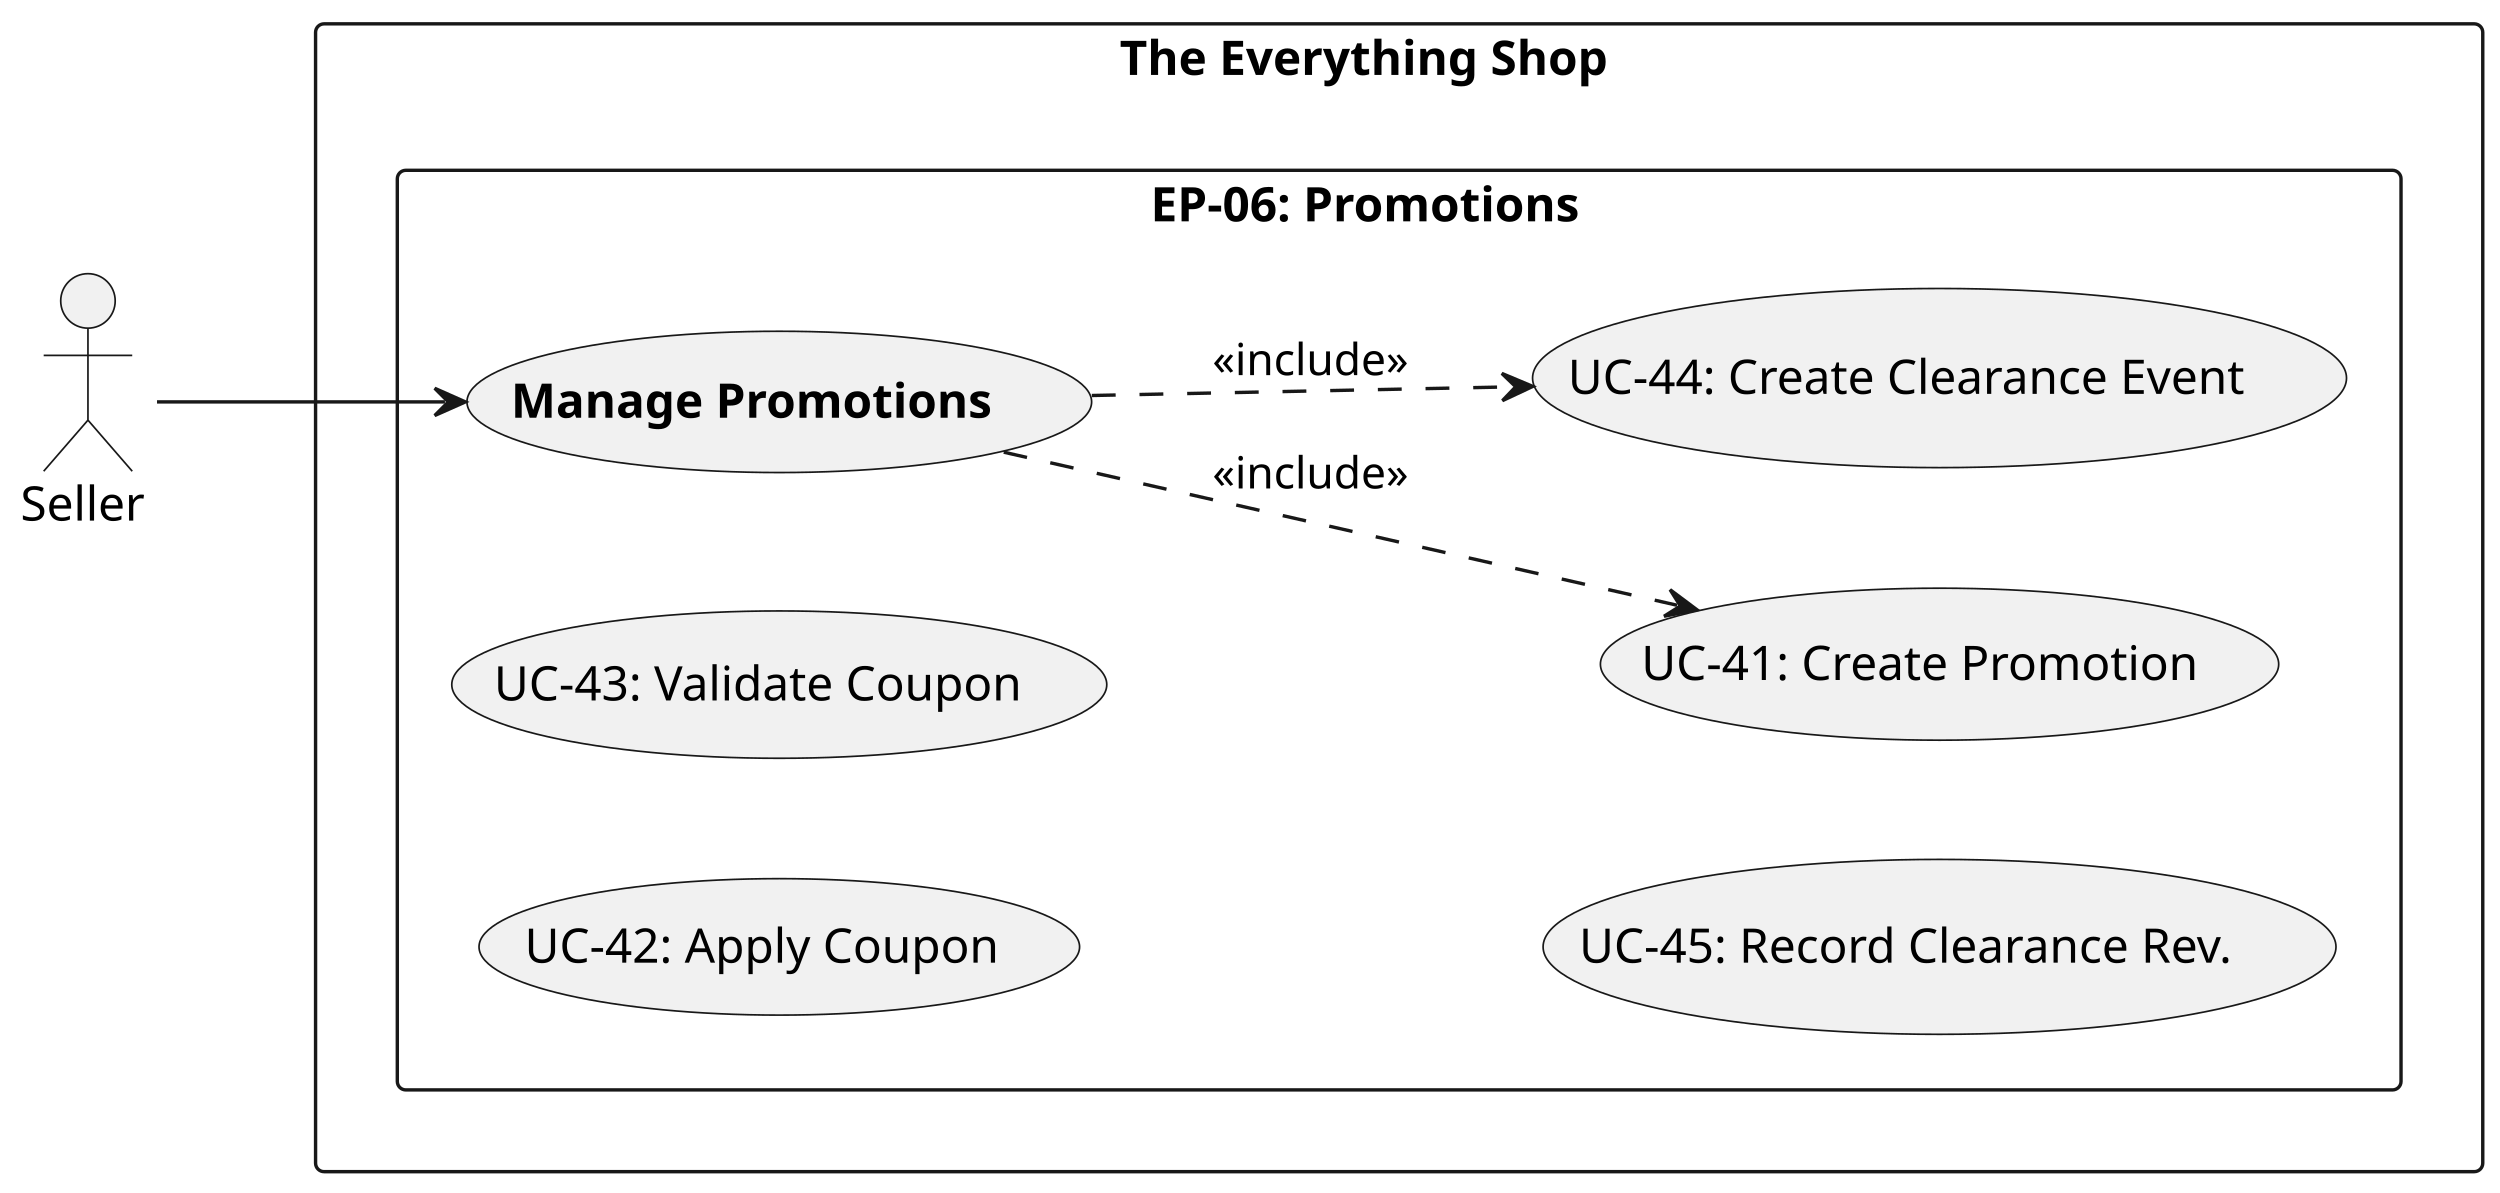
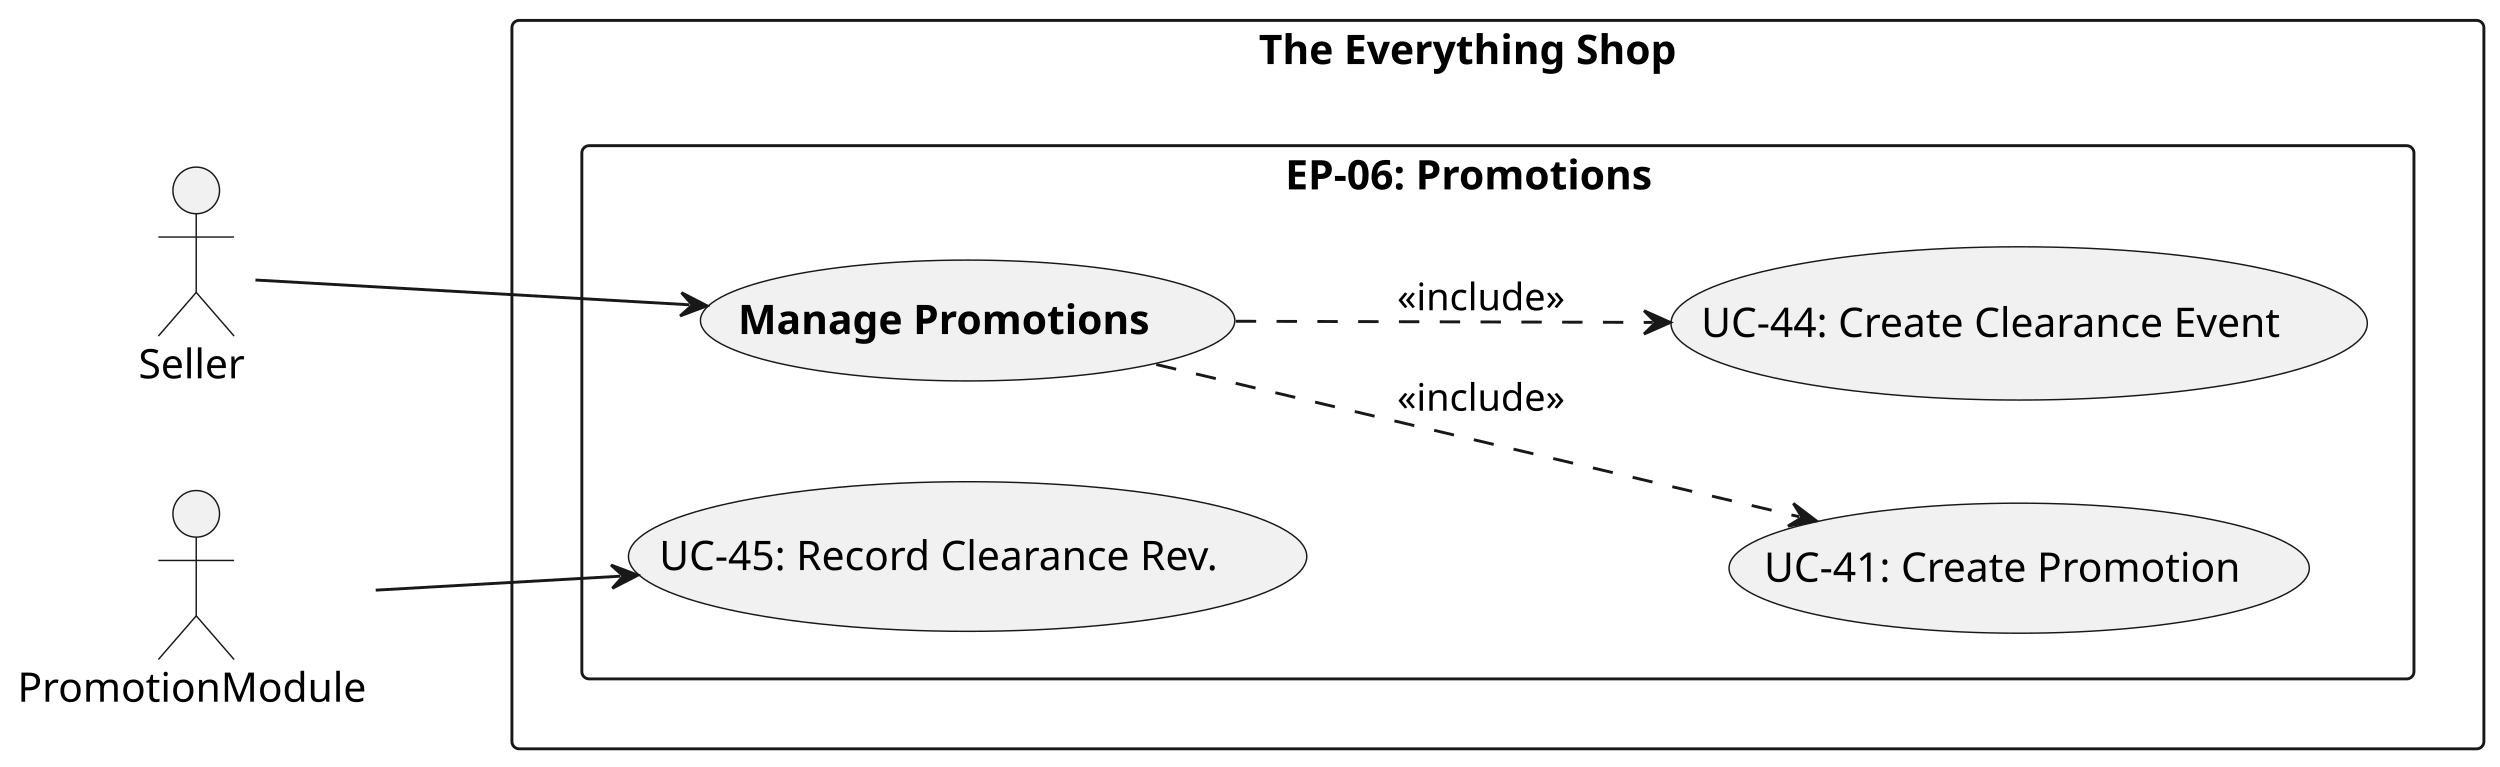
- <svg xmlns="http://www.w3.org/2000/svg" contentStyleType="text/css" data-diagram-type="DESCRIPTION" height="350px" preserveAspectRatio="none" style="width:734px;height:350px;background:#FFFFFF;" version="1.1" viewBox="0 0 734 350" width="734px" zoomAndPan="magnify">
+ <svg xmlns="http://www.w3.org/2000/svg" contentStyleType="text/css" data-diagram-type="DESCRIPTION" height="263px" preserveAspectRatio="none" style="width:858px;height:263px;background:#FFFFFF;" version="1.1" viewBox="0 0 858 263" width="858px" zoomAndPan="magnify">
  <defs />
  <g>
-     <g class="cluster" data-entity="The Everything Shop" data-source-line="6" data-uid="ent0003" id="cluster_The Everything Shop">
-       <rect fill="none" height="337" rx="2.5" ry="2.5" style="stroke:#181818;stroke-width:1;" width="636.29" x="92.65" y="7" />
-       <text fill="#000000" font-family="sans-serif" font-size="14" font-weight="bold" lengthAdjust="spacing" textLength="164.11" x="328.74" y="21.995">The Everything Shop</text>
+     <g class="cluster" data-entity="The Everything Shop" data-source-line="7" data-uid="ent0004" id="cluster_The Everything Shop">
+       <rect fill="none" height="250" rx="2.5" ry="2.5" style="stroke:#181818;stroke-width:1;" width="676.78" x="175.69" y="7" />
+       <text fill="#000000" font-family="sans-serif" font-size="14" font-weight="bold" lengthAdjust="spacing" textLength="164.11" x="432.025" y="21.995">The Everything Shop</text>
    </g>
-     <g class="cluster" data-entity="EP-06. Promotions" data-source-line="7" data-uid="ent0004" id="cluster_EP-06. Promotions">
-       <rect fill="none" height="270" rx="2.5" ry="2.5" style="stroke:#181818;stroke-width:1;" width="588.29" x="116.65" y="50" />
-       <text fill="#000000" font-family="sans-serif" font-size="14" font-weight="bold" lengthAdjust="spacing" textLength="145.988" x="337.801" y="64.995">EP-06: Promotions</text>
+     <g class="cluster" data-entity="EP-06. Promotions" data-source-line="8" data-uid="ent0005" id="cluster_EP-06. Promotions">
+       <rect fill="none" height="183" rx="2.5" ry="2.5" style="stroke:#181818;stroke-width:1;" width="628.78" x="199.69" y="50" />
+       <text fill="#000000" font-family="sans-serif" font-size="14" font-weight="bold" lengthAdjust="spacing" textLength="145.988" x="441.086" y="64.995">EP-06: Promotions</text>
    </g>
-     <g class="entity" data-entity="UC_PROMO" data-source-line="8" data-uid="ent0005" id="entity_UC_PROMO">
-       <ellipse cx="228.802" cy="118" fill="#F1F1F1" rx="91.701" ry="20.74" style="stroke:#181818;stroke-width:0.5;" />
-       <text fill="#000000" font-family="sans-serif" font-size="14" font-weight="bold" lengthAdjust="spacing" textLength="157.582" x="150.01" y="122.649">Manage Promotions</text>
+     <g class="entity" data-entity="UC_PROMO" data-source-line="9" data-uid="ent0006" id="entity_UC_PROMO">
+       <ellipse cx="332.091" cy="110" fill="#F1F1F1" rx="91.701" ry="20.74" style="stroke:#181818;stroke-width:0.5;" />
+       <text fill="#000000" font-family="sans-serif" font-size="14" font-weight="bold" lengthAdjust="spacing" textLength="157.582" x="253.3" y="114.649">Manage Promotions</text>
    </g>
-     <g class="entity" data-entity="UC41" data-source-line="9" data-uid="ent0006" id="entity_UC41">
-       <ellipse cx="569.453" cy="195.005" fill="#F1F1F1" rx="99.573" ry="22.315" style="stroke:#181818;stroke-width:0.5;" />
-       <text fill="#000000" font-family="sans-serif" font-size="14" lengthAdjust="spacing" textLength="175.116" x="481.895" y="199.653">UC-41: Create Promotion</text>
+     <g class="entity" data-entity="UC41" data-source-line="10" data-uid="ent0007" id="entity_UC41">
+       <ellipse cx="692.983" cy="195.005" fill="#F1F1F1" rx="99.573" ry="22.315" style="stroke:#181818;stroke-width:0.5;" />
+       <text fill="#000000" font-family="sans-serif" font-size="14" lengthAdjust="spacing" textLength="175.116" x="605.425" y="199.653">UC-41: Create Promotion</text>
    </g>
-     <g class="entity" data-entity="UC42" data-source-line="10" data-uid="ent0007" id="entity_UC42">
-       <ellipse cx="228.803" cy="278.003" fill="#F1F1F1" rx="88.163" ry="20.033" style="stroke:#181818;stroke-width:0.5;" />
-       <text fill="#000000" font-family="sans-serif" font-size="14" lengthAdjust="spacing" textLength="149.57" x="154.018" y="282.651">UC-42: Apply Coupon</text>
+     <g class="entity" data-entity="UC44" data-source-line="11" data-uid="ent0008" id="entity_UC44">
+       <ellipse cx="692.979" cy="110.998" fill="#F1F1F1" rx="119.489" ry="26.298" style="stroke:#181818;stroke-width:0.5;" />
+       <text fill="#000000" font-family="sans-serif" font-size="14" lengthAdjust="spacing" textLength="218.265" x="583.847" y="115.646">UC-44: Create Clearance Event</text>
    </g>
-     <g class="entity" data-entity="UC43" data-source-line="11" data-uid="ent0008" id="entity_UC43">
-       <ellipse cx="228.796" cy="201.001" fill="#F1F1F1" rx="96.156" ry="21.631" style="stroke:#181818;stroke-width:0.5;" />
-       <text fill="#000000" font-family="sans-serif" font-size="14" lengthAdjust="spacing" textLength="167.549" x="145.022" y="205.65">UC-43: Validate Coupon</text>
-     </g>
-     <g class="entity" data-entity="UC44" data-source-line="12" data-uid="ent0009" id="entity_UC44">
-       <ellipse cx="569.449" cy="110.998" fill="#F1F1F1" rx="119.489" ry="26.298" style="stroke:#181818;stroke-width:0.5;" />
-       <text fill="#000000" font-family="sans-serif" font-size="14" lengthAdjust="spacing" textLength="218.265" x="460.317" y="115.646">UC-44: Create Clearance Event</text>
-     </g>
-     <g class="entity" data-entity="UC45" data-source-line="13" data-uid="ent0010" id="entity_UC45">
-       <ellipse cx="569.449" cy="278" fill="#F1F1F1" rx="116.399" ry="25.68" style="stroke:#181818;stroke-width:0.5;" />
-       <text fill="#000000" font-family="sans-serif" font-size="14" lengthAdjust="spacing" textLength="211.654" x="463.622" y="282.648">UC-45: Record Clearance Rev.</text>
+     <g class="entity" data-entity="UC45" data-source-line="12" data-uid="ent0009" id="entity_UC45">
+       <ellipse cx="332.089" cy="191" fill="#F1F1F1" rx="116.399" ry="25.68" style="stroke:#181818;stroke-width:0.5;" />
+       <text fill="#000000" font-family="sans-serif" font-size="14" lengthAdjust="spacing" textLength="211.654" x="226.262" y="195.648">UC-45: Record Clearance Rev.</text>
    </g>
    <g class="entity" data-entity="Seller" data-source-line="4" data-uid="ent0002" id="entity_Seller">
-       <ellipse cx="25.824" cy="88.35" fill="#F1F1F1" rx="8" ry="8" style="stroke:#181818;stroke-width:0.5;" />
-       <path d="M25.824,96.35 L25.824,123.35 M12.824,104.35 L38.824,104.35 M25.824,123.35 L12.824,138.35 M25.824,123.35 L38.824,138.35" fill="none" style="stroke:#181818;stroke-width:0.5;" />
-       <text fill="#000000" font-family="sans-serif" font-size="14" lengthAdjust="spacing" textLength="39.648" x="6" y="152.845">Seller</text>
+       <ellipse cx="67.344" cy="65.35" fill="#F1F1F1" rx="8" ry="8" style="stroke:#181818;stroke-width:0.5;" />
+       <path d="M67.344,73.35 L67.344,100.35 M54.344,81.35 L80.344,81.35 M67.344,100.35 L54.344,115.35 M67.344,100.35 L80.344,115.35" fill="none" style="stroke:#181818;stroke-width:0.5;" />
+       <text fill="#000000" font-family="sans-serif" font-size="14" lengthAdjust="spacing" textLength="39.648" x="47.52" y="129.845">Seller</text>
    </g>
-     <g class="link" data-entity-1="UC_PROMO" data-entity-2="UC41" data-source-line="18" data-uid="lnk11" id="link_UC_PROMO_UC41">
-       <path d="M294.7,132.76 C352.99,146.01 432.509,164.09 492.379,177.7" fill="none" id="UC_PROMO-to-UC41" style="stroke:#181818;stroke-width:1;stroke-dasharray:7,7;" />
-       <polygon fill="#181818" points="498.23,179.03,490.341,173.135,493.354,177.922,488.567,180.935,498.23,179.03" style="stroke:#181818;stroke-width:1;" />
-       <text fill="#000000" font-family="sans-serif" font-size="13" lengthAdjust="spacing" textLength="63.007" x="355.96" y="143.407">«include»</text>
+     <g class="entity" data-entity="PromotionModule" data-source-line="5" data-uid="ent0003" id="entity_PromotionModule">
+       <ellipse cx="67.346" cy="176.35" fill="#F1F1F1" rx="8" ry="8" style="stroke:#181818;stroke-width:0.5;" />
+       <path d="M67.346,184.35 L67.346,211.35 M54.346,192.35 L80.346,192.35 M67.346,211.35 L54.346,226.35 M67.346,211.35 L80.346,226.35" fill="none" style="stroke:#181818;stroke-width:0.5;" />
+       <text fill="#000000" font-family="sans-serif" font-size="14" lengthAdjust="spacing" textLength="122.691" x="6" y="240.845">PromotionModule</text>
    </g>
-     <g class="link" data-entity-1="UC_PROMO" data-entity-2="UC44" data-source-line="19" data-uid="lnk12" id="link_UC_PROMO_UC44">
-       <path d="M320.56,116.12 C360.33,115.3 401.531,114.454 444.021,113.574" fill="none" id="UC_PROMO-to-UC44" style="stroke:#181818;stroke-width:1;stroke-dasharray:7,7;" />
-       <polygon fill="#181818" points="450.02,113.45,440.939,109.637,445.021,113.553,441.105,117.635,450.02,113.45" style="stroke:#181818;stroke-width:1;" />
-       <text fill="#000000" font-family="sans-serif" font-size="13" lengthAdjust="spacing" textLength="63.007" x="355.96" y="110.147">«include»</text>
+     <g class="link" data-entity-1="UC_PROMO" data-entity-2="UC41" data-source-line="17" data-uid="lnk10" id="link_UC_PROMO_UC41">
+       <path d="M396.84,125.1 C460.49,140.17 552.162,161.887 617.481,177.357" fill="none" id="UC_PROMO-to-UC41" style="stroke:#181818;stroke-width:1;stroke-dasharray:7,7;" />
+       <polygon fill="#181818" points="623.32,178.74,615.484,172.774,618.455,177.588,613.64,180.558,623.32,178.74" style="stroke:#181818;stroke-width:1;" />
+       <text fill="#000000" font-family="sans-serif" font-size="13" lengthAdjust="spacing" textLength="63.007" x="479.49" y="140.957">«include»</text>
    </g>
-     <g class="link" data-entity-1="Seller" data-entity-2="UC_PROMO" data-source-line="20" data-uid="lnk13" id="link_Seller_UC_PROMO">
-       <path d="M46.1,118 C67.22,118 96.64,118 130.63,118" fill="none" id="Seller-to-UC_PROMO" style="stroke:#181818;stroke-width:1;" />
-       <polygon fill="#181818" points="136.63,118,127.63,114,131.63,118,127.63,122,136.63,118" style="stroke:#181818;stroke-width:1;" />
+     <g class="link" data-entity-1="UC_PROMO" data-entity-2="UC44" data-source-line="18" data-uid="lnk11" id="link_UC_PROMO_UC44">
+       <path d="M424.12,110.25 C469.39,110.38 518.67,110.513 567.23,110.653" fill="none" id="UC_PROMO-to-UC44" style="stroke:#181818;stroke-width:1;stroke-dasharray:7,7;" />
+       <polygon fill="#181818" points="573.23,110.67,564.242,106.644,568.23,110.656,564.218,114.644,573.23,110.67" style="stroke:#181818;stroke-width:1;" />
+       <text fill="#000000" font-family="sans-serif" font-size="13" lengthAdjust="spacing" textLength="63.007" x="479.49" y="106.477">«include»</text>
+     </g>
+     <g class="link" data-entity-1="Seller" data-entity-2="UC_PROMO" data-source-line="19" data-uid="lnk12" id="link_Seller_UC_PROMO">
+       <path d="M87.67,96.1 C120.02,97.95 181.09,101.438 236.64,104.608" fill="none" id="Seller-to-UC_PROMO" style="stroke:#181818;stroke-width:1;" />
+       <polygon fill="#181818" points="242.63,104.95,233.873,100.444,237.638,104.665,233.417,108.431,242.63,104.95" style="stroke:#181818;stroke-width:1;" />
+     </g>
+     <g class="link" data-entity-1="PromotionModule" data-entity-2="UC45" data-source-line="20" data-uid="lnk13" id="link_PromotionModule_UC45">
+       <path d="M128.95,202.54 C155.7,201.01 182.04,199.513 212.92,197.743" fill="none" id="PromotionModule-to-UC45" style="stroke:#181818;stroke-width:1;" />
+       <polygon fill="#181818" points="218.91,197.4,209.696,193.922,213.918,197.686,210.154,201.909,218.91,197.4" style="stroke:#181818;stroke-width:1;" />
    </g>
  </g>
</svg>
